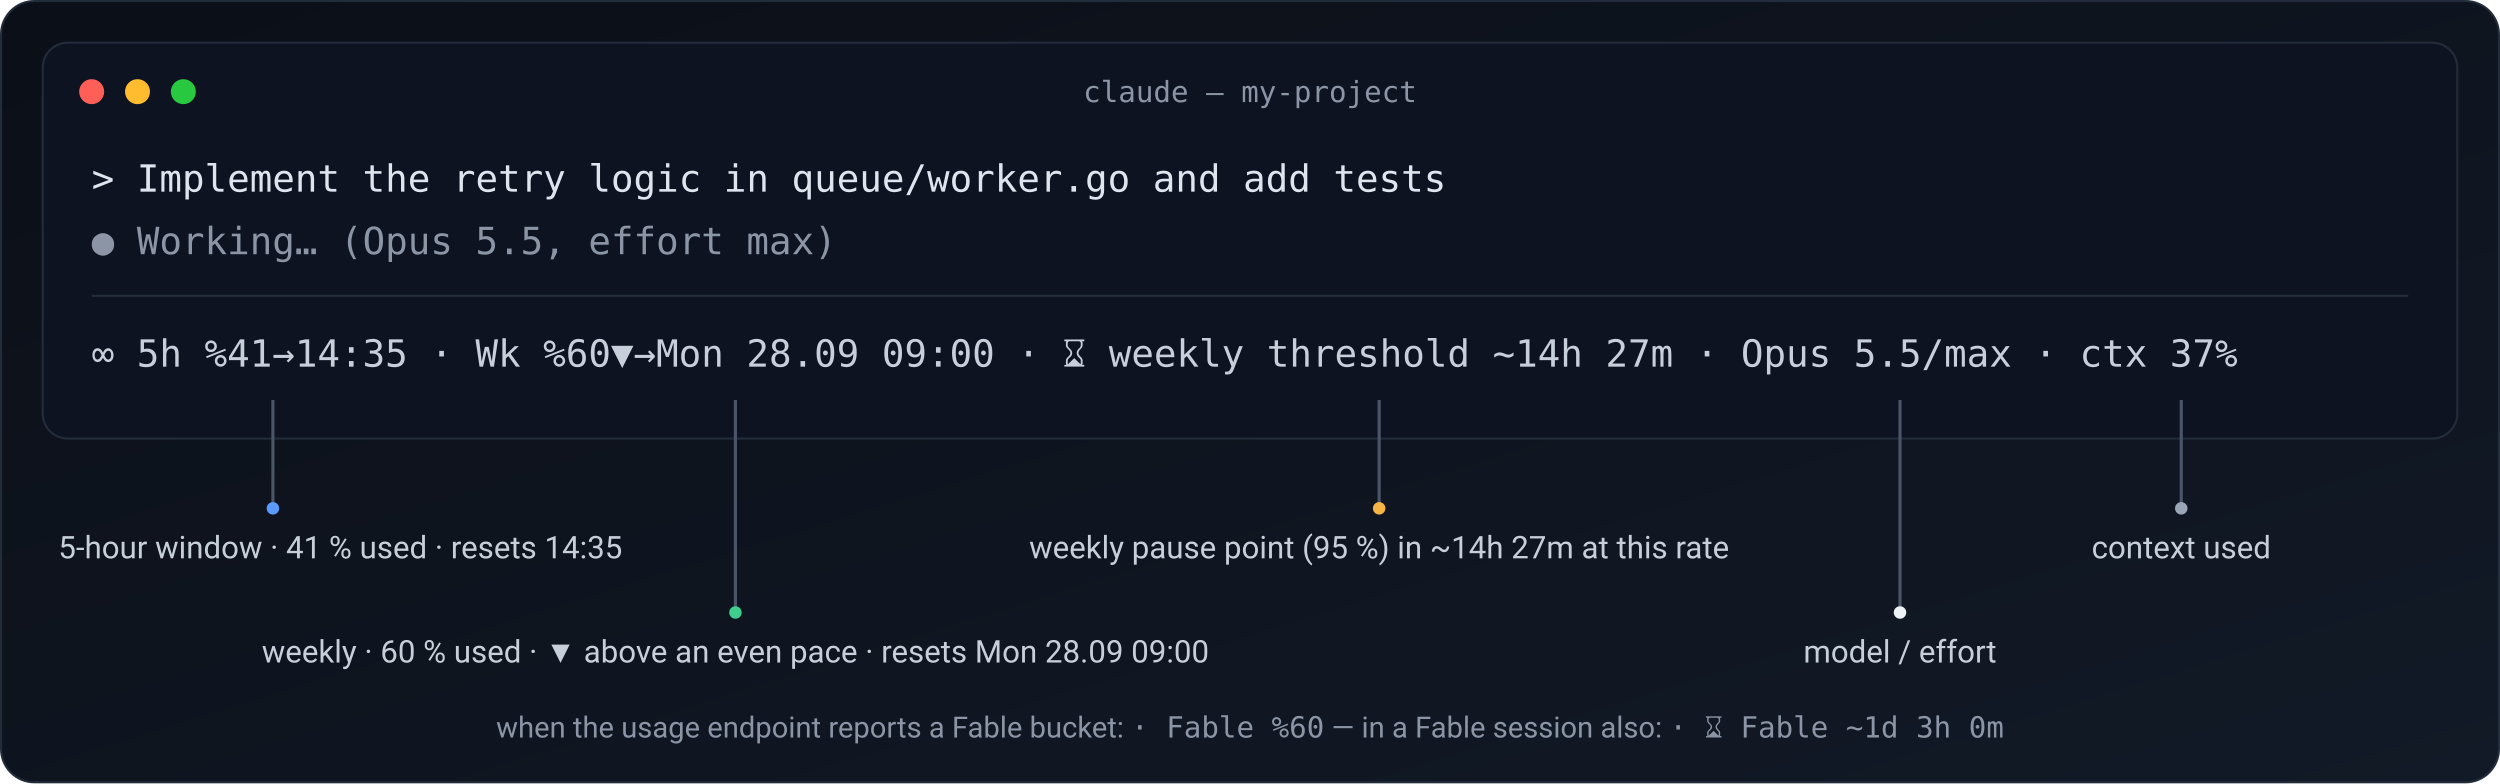
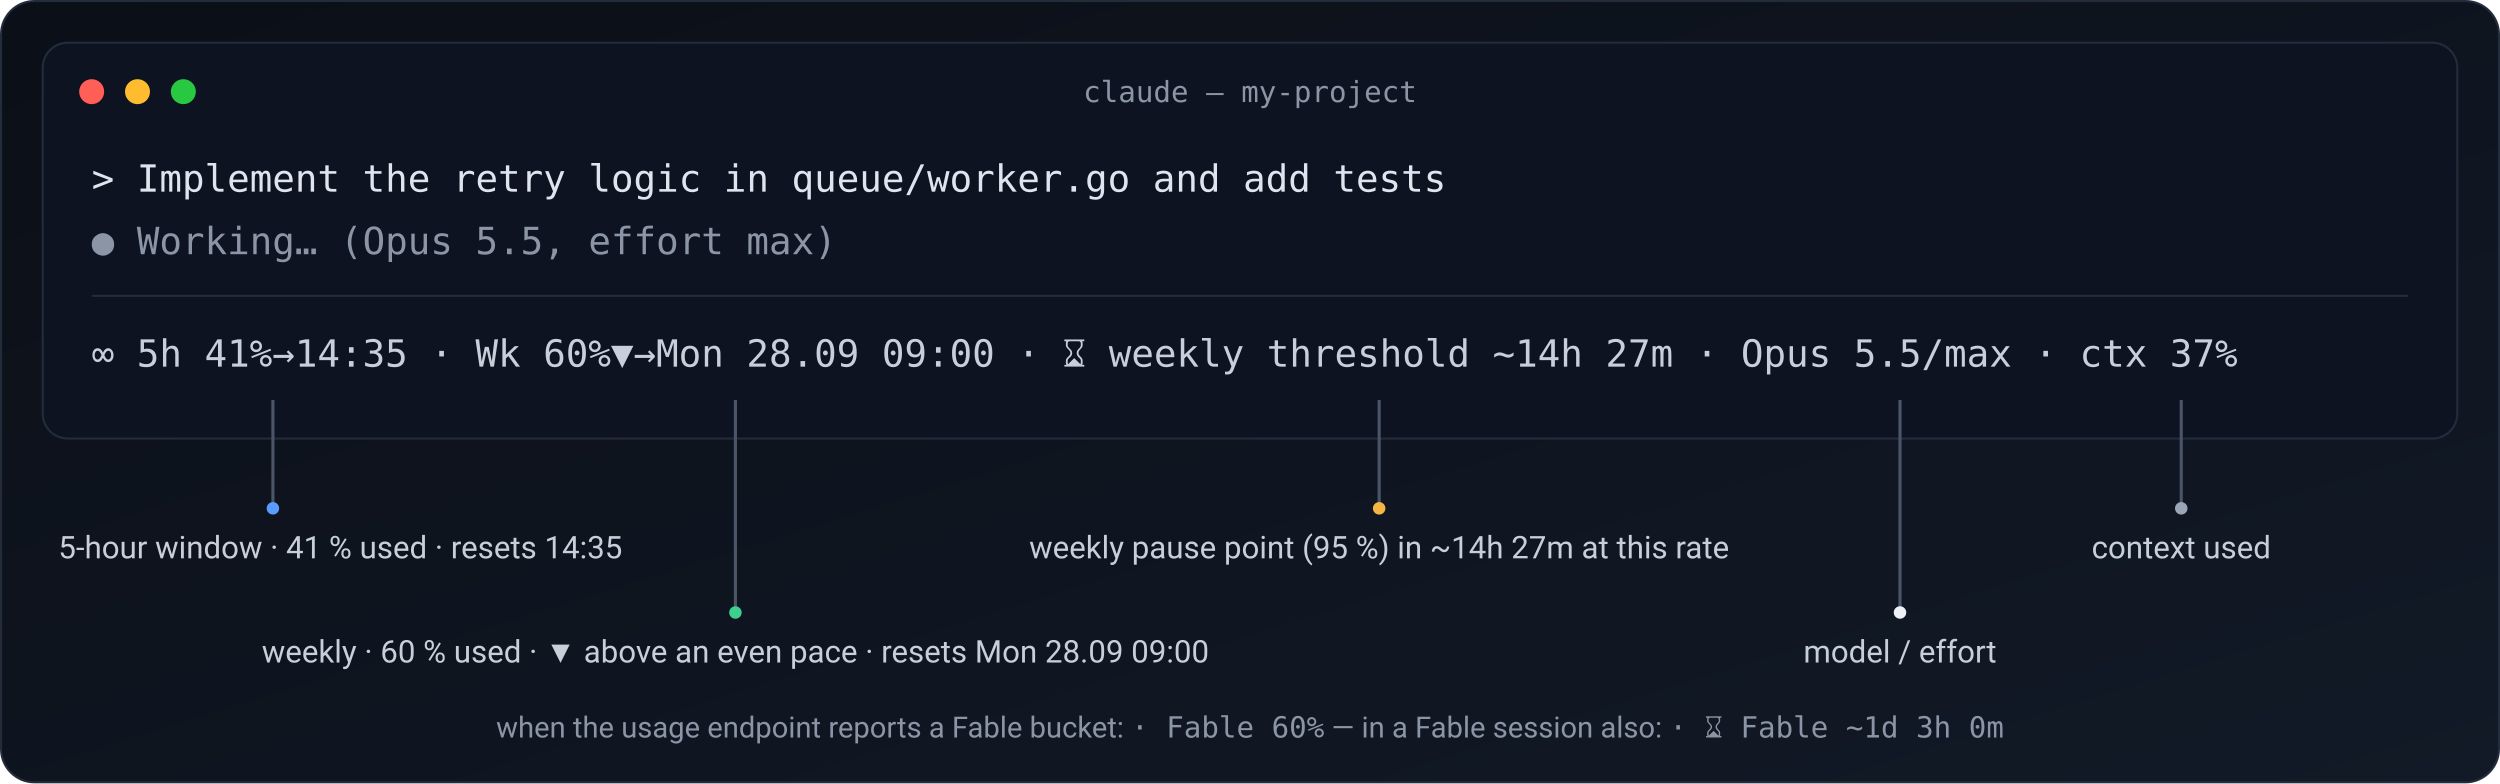
<svg xmlns="http://www.w3.org/2000/svg" width="1200" height="376" viewBox="0 0 1200 376" role="img" aria-label="The noctis status line: 5-hour window, weekly window with pace marker and ETA, model and effort, context">
  <defs>
    <linearGradient id="bg" x1="0" y1="0" x2="1" y2="1">
      <stop offset="0" stop-color="#0b0f17" />
      <stop offset="1" stop-color="#121a27" />
    </linearGradient>
    <style>
      .mono { font-family: ui-monospace, "Cascadia Mono", "SF Mono", Menlo, Consolas, "DejaVu Sans Mono", "Liberation Mono", monospace; }
      .sans { font-family: -apple-system, "Segoe UI", Roboto, "Helvetica Neue", Arial, "Liberation Sans", sans-serif; }
      .line { font-size: 18px; fill: #dfe5ee; }
      .dim { font-size: 18px; fill: #8b95a5; }
      .st { font-size: 18px; fill: #c7cfda; }
      .call { font-size: 15px; fill: #c7cfda; }
      .note { font-size: 14px; fill: #8b95a5; }
      .conn { stroke: #4a5568; stroke-width: 1.5; fill: none; }
      .titlebar { font-size: 14px; }
    </style>
  </defs>
  <rect x="0.5" y="0.5" width="1199" height="375" rx="16" fill="url(#bg)" stroke="#232c3b" />
  <rect x="20.5" y="20.5" width="1159" height="190" rx="12" fill="#0d1320" stroke="#232c3b" />
  <circle cx="44" cy="44" r="6" fill="#ff5f57" />
  <circle cx="66" cy="44" r="6" fill="#febc2e" />
  <circle cx="88" cy="44" r="6" fill="#28c840" />
  <text x="600" y="49" class="mono dim titlebar" text-anchor="middle">claude — my-project</text>
  <text x="44" y="92" class="mono line">&gt; Implement the retry logic in queue/worker.go and add tests</text>
  <text x="44" y="122" class="mono dim">● Working… (Opus 5.5, effort max)</text>
  <line x1="44" y1="142" x2="1156" y2="142" stroke="#232c3b" />
-   <text x="44" y="176" class="mono st" textLength="1041" lengthAdjust="spacing">∞ 5h %41→14:35 · Wk %60▼→Mon 28.09 09:00 · ⌛ weekly threshold ~14h 27m · Opus 5.5/max · ctx 37%</text>
+   <text x="44" y="176" class="mono st" textLength="1041" lengthAdjust="spacing">∞ 5h 41%→14:35 · Wk 60%▼→Mon 28.09 09:00 · ⌛ weekly threshold ~14h 27m · Opus 5.5/max · ctx 37%</text>
  <g class="conn">
    <path d="M131 192 V244" />
    <path d="M662 192 V244" />
    <path d="M1047 192 V244" />
    <path d="M353 192 V294" />
    <path d="M912 192 V294" />
  </g>
  <g class="sans call">
    <circle cx="131" cy="244" r="3" fill="#5b9bff" />
    <text x="28" y="268">5-hour window · 41 % used · resets 14:35</text>
    <circle cx="662" cy="244" r="3" fill="#f5b544" />
    <text x="662" y="268" text-anchor="middle">weekly pause point (95 %) in ~14h 27m at this rate</text>
    <circle cx="1047" cy="244" r="3" fill="#9aa5b6" />
    <text x="1047" y="268" text-anchor="middle">context used</text>
    <circle cx="353" cy="294" r="3" fill="#3ecf8e" />
    <text x="353" y="318" text-anchor="middle">weekly · 60 % used · ▼ above an even pace · resets Mon 28.09 09:00</text>
    <circle cx="912" cy="294" r="3" fill="#eef2f7" />
    <text x="912" y="318" text-anchor="middle">model / effort</text>
  </g>
-   <text x="600" y="354" class="sans note" text-anchor="middle">when the usage endpoint reports a Fable bucket: <tspan class="mono">· Fable %60</tspan> — in a Fable session also: <tspan class="mono">· ⌛ Fable ~1d 3h 0m</tspan>
+   <text x="600" y="354" class="sans note" text-anchor="middle">when the usage endpoint reports a Fable bucket: <tspan class="mono">· Fable 60%</tspan> — in a Fable session also: <tspan class="mono">· ⌛ Fable ~1d 3h 0m</tspan>
  </text>
</svg>
